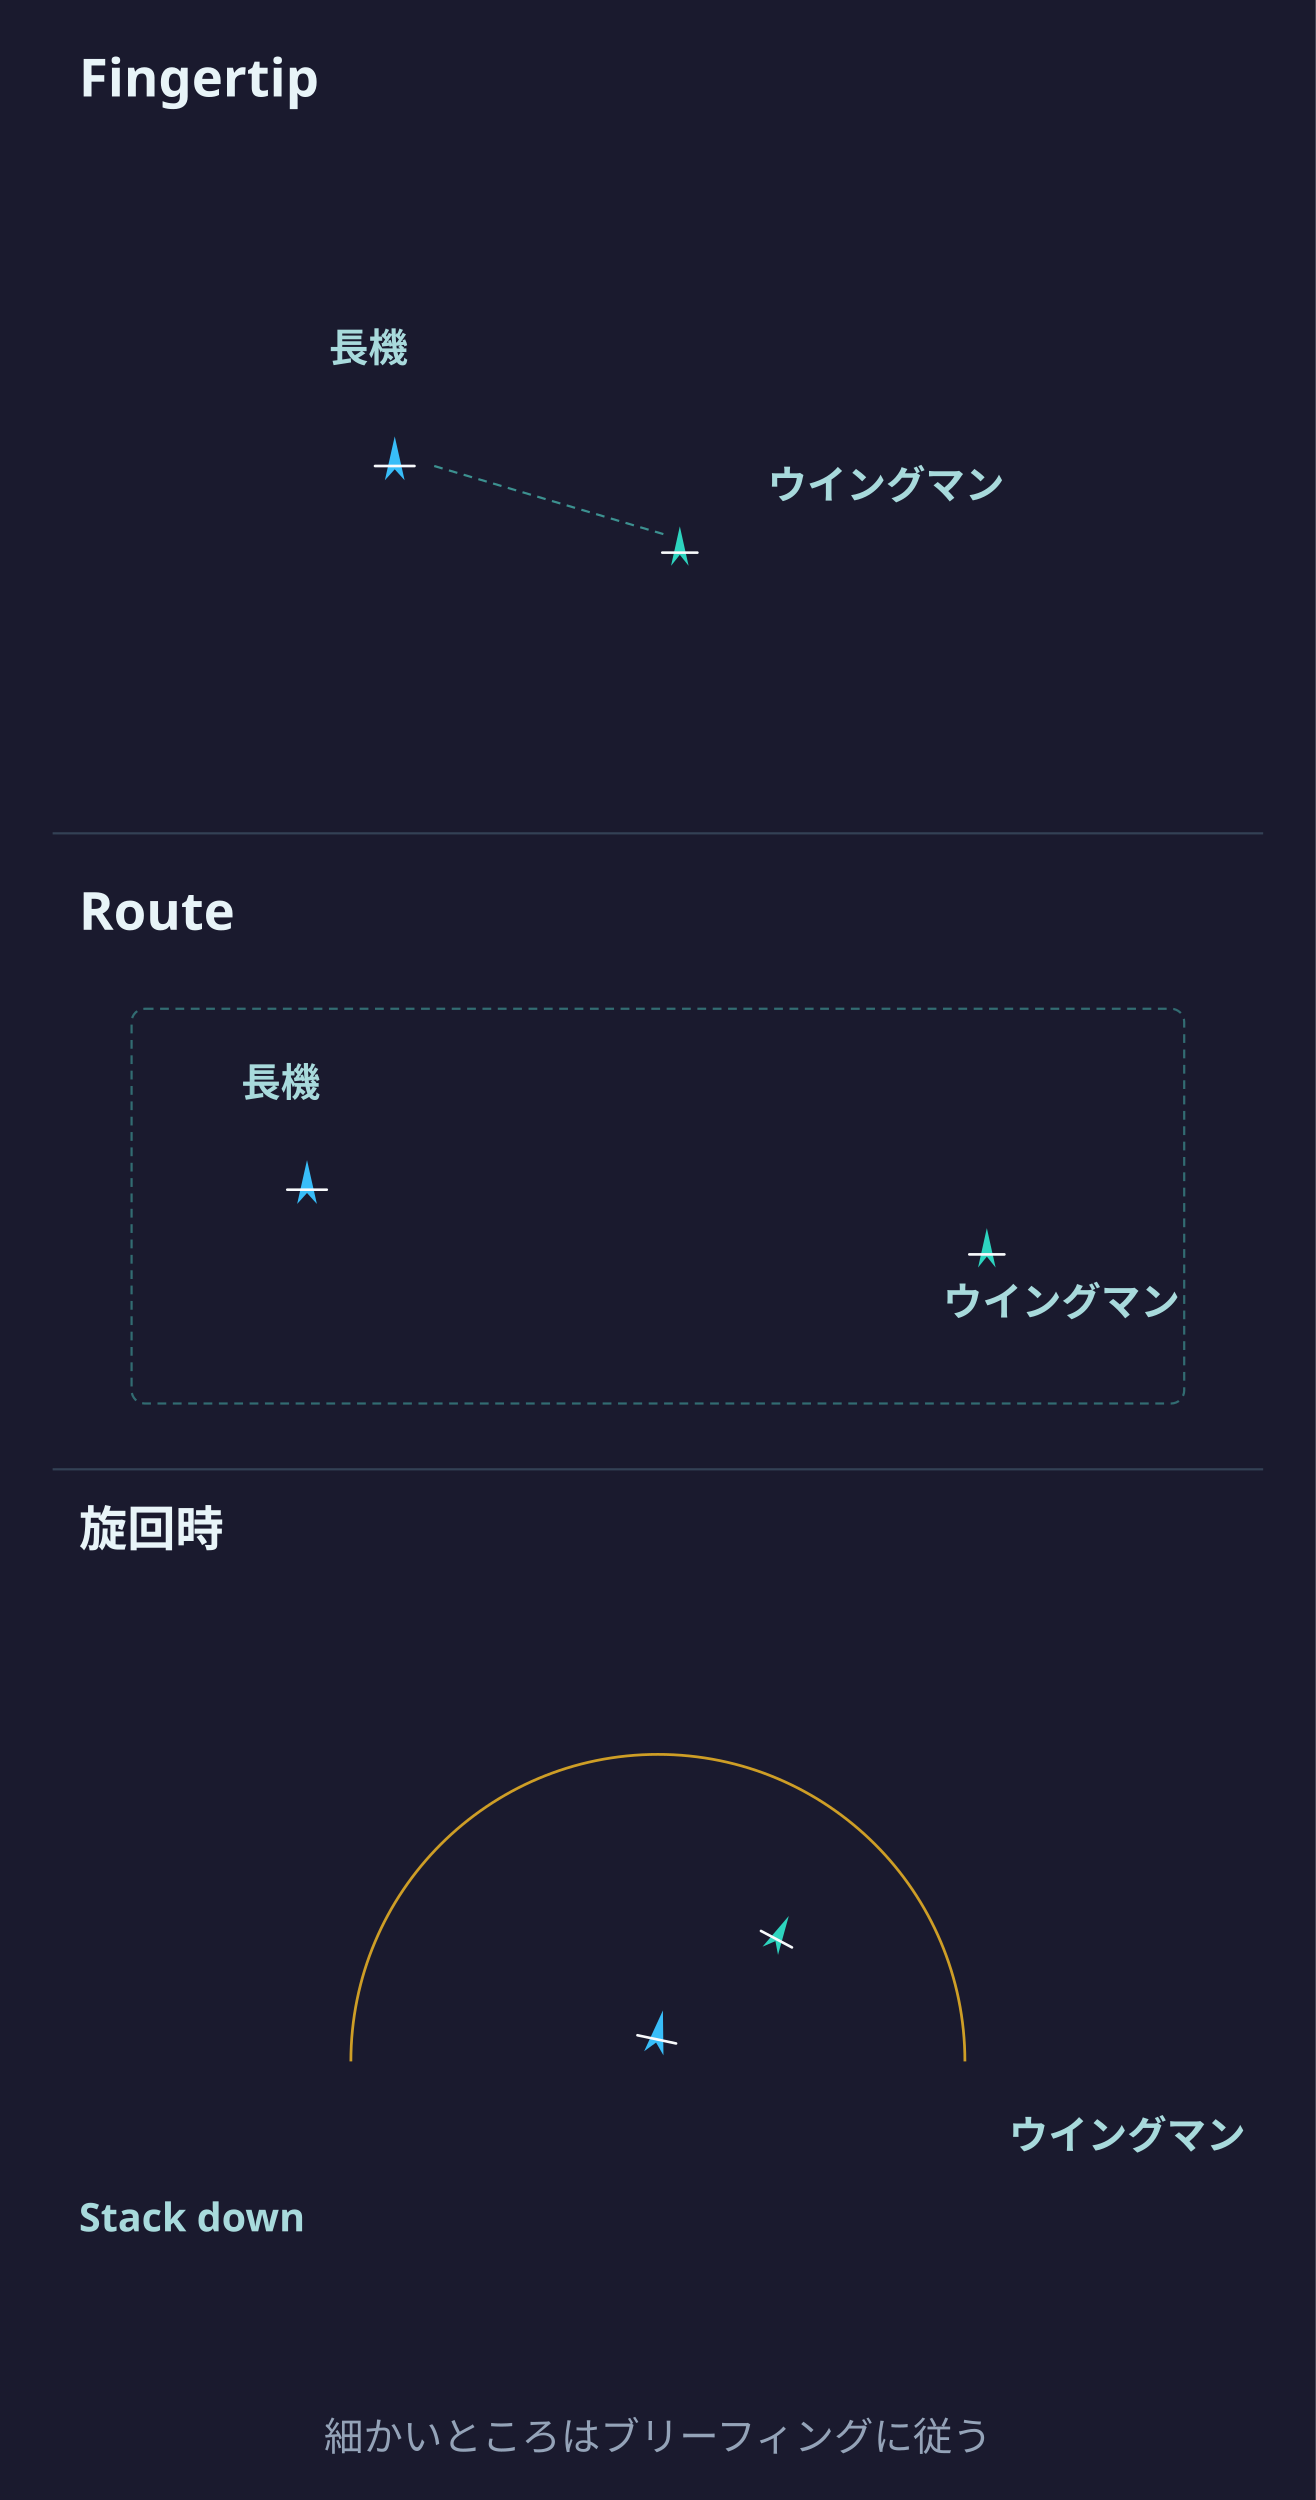
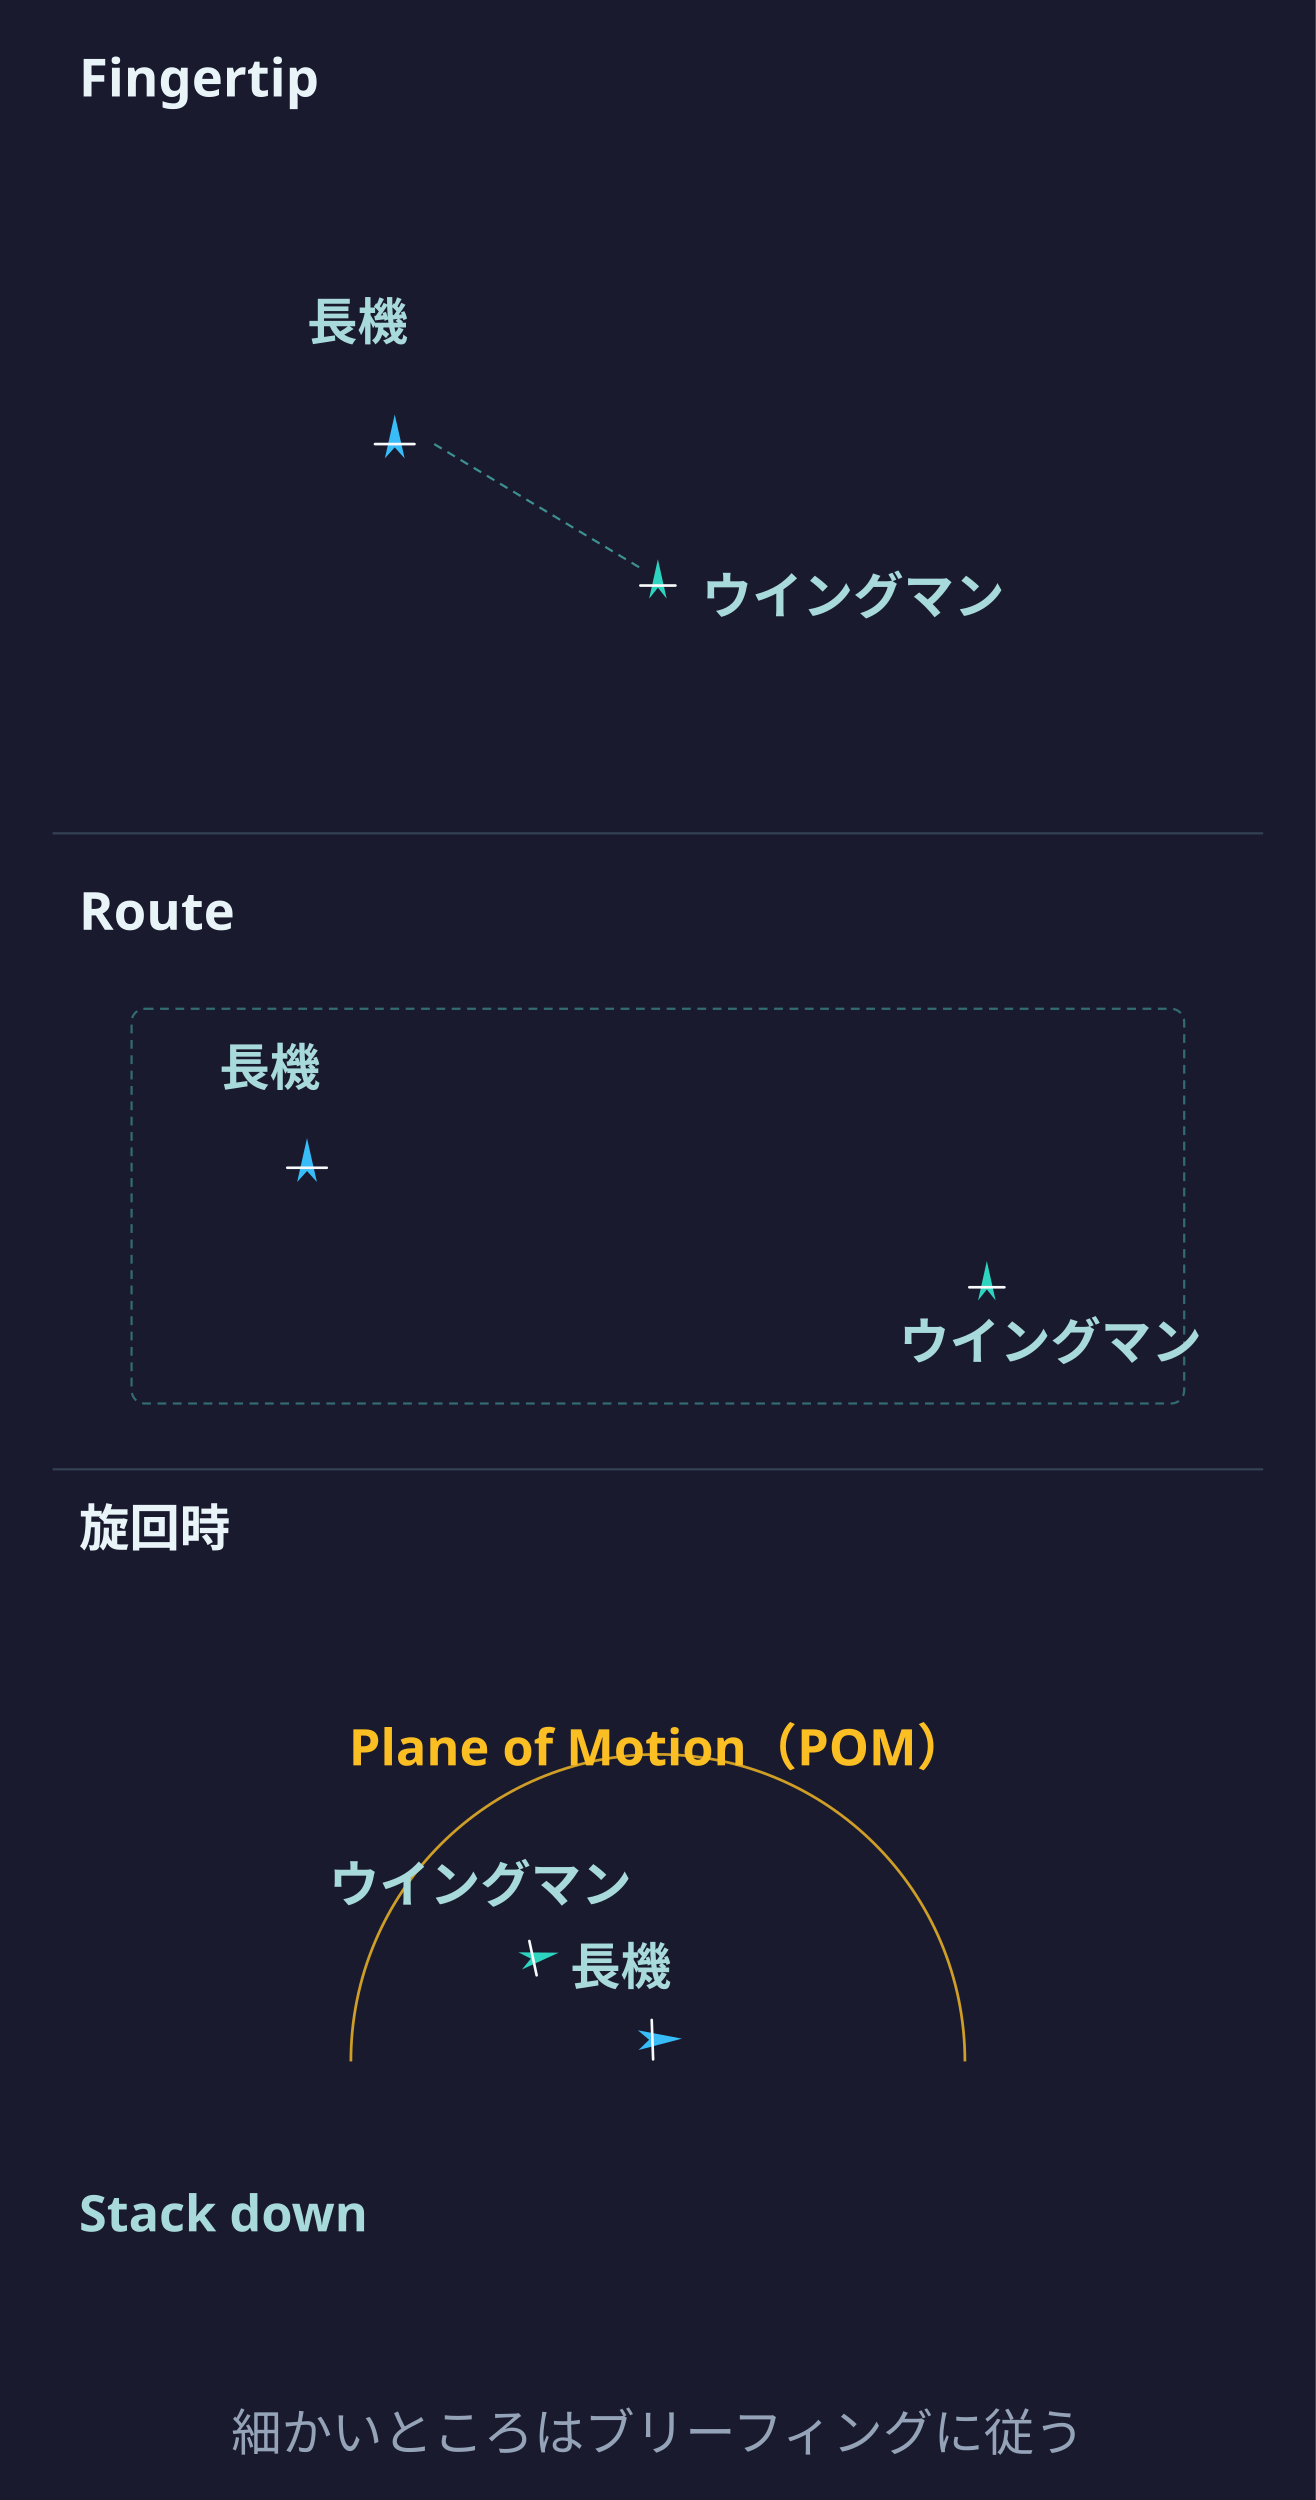
<svg xmlns="http://www.w3.org/2000/svg" viewBox="0 0 1200 2280" role="img" aria-labelledby="title desc">
  <defs>
    <style>
      .bg { fill: #1a1a2e; }
      .panel-title { fill: #e8f4f8; font-family: system-ui, sans-serif; font-size: 48px; font-weight: 700; }
-       .panel-title-sub { fill: #e8f4f8; font-family: system-ui, sans-serif; font-size: 44px; font-weight: 700; }
-       .label { fill: #a8dadc; font-family: system-ui, sans-serif; font-size: 36px; font-weight: 600; }
-       .footnote { fill: #94a3b8; font-family: system-ui, sans-serif; font-size: 36px; }
+       .panel-title-sub { fill: #e8f4f8; font-family: system-ui, sans-serif; font-size: 46px; font-weight: 700; }
+       .label { fill: #a8dadc; font-family: system-ui, sans-serif; font-size: 46px; font-weight: 600; }
+       .footnote { fill: #94a3b8; font-family: system-ui, sans-serif; font-size: 46px; }
+       .arc-label { fill: #fbbf24; font-family: system-ui, sans-serif; font-size: 46px; font-weight: 600; }
      .wing-extension { stroke: #4fd1c5; stroke-width: 2; stroke-dasharray: 8 6; fill: none; opacity: 0.65; }
      .route-box { stroke: #4fd1c5; stroke-width: 2; stroke-dasharray: 8 6; fill: none; opacity: 0.45; }
      .pom { stroke: #fbbf24; stroke-width: 2.5; fill: none; opacity: 0.8; }
      .air-lead { fill: #38bdf8; }
      .air-wing { fill: #2dd4bf; }
      .wing-bar { stroke: #f8fafc; stroke-width: 2.4; stroke-linecap: round; }
      .section-line { stroke: #334155; stroke-width: 2; }
    </style>
    <g id="aircraft-up">
      <path class="air-lead" d="M0,-22 L9,18 L0,8 L-9,18 Z" />
      <line class="wing-bar" x1="-18" y1="5" x2="18" y2="5" />
    </g>
    <g id="aircraft-up-wing">
      <path class="air-wing" d="M0,-20 L8,16 L0,6 L-8,16 Z" />
      <line class="wing-bar" x1="-16" y1="4" x2="16" y2="4" />
    </g>
  </defs>
  <rect class="bg" width="1200" height="2280" />
  <text class="panel-title" x="72" y="88">Fingertip</text>
-   <text class="label" x="300" y="330">長機</text>
-   <text class="label" x="700" y="455">ウイングマン</text>
-   <use href="#aircraft-up" transform="translate(360,420)" />
-   <use href="#aircraft-up-wing" transform="translate(620,500)" />
-   <path class="wing-extension" d="M 396 425 L 608 488" />
+   <text class="label" x="280" y="310">長機</text>
+   <text class="label" x="640" y="560">ウイングマン</text>
+   <use href="#aircraft-up" transform="translate(360,400)" />
+   <use href="#aircraft-up-wing" transform="translate(600,530)" />
+   <path class="wing-extension" d="M 396 405 L 584 518" />
  <line class="section-line" x1="48" y1="760" x2="1152" y2="760" />
  <text class="panel-title" x="72" y="848">Route</text>
  <rect class="route-box" x="120" y="920" width="960" height="360" rx="12" />
-   <text class="label" x="220" y="1000">長機</text>
-   <text class="label" x="860" y="1200">ウイングマン</text>
-   <use href="#aircraft-up" transform="translate(280,1080)" />
-   <use href="#aircraft-up-wing" transform="translate(900,1140)" />
+   <text class="label" x="200" y="990">長機</text>
+   <text class="label" x="820" y="1240">ウイングマン</text>
+   <use href="#aircraft-up" transform="translate(280,1060)" />
+   <use href="#aircraft-up-wing" transform="translate(900,1170)" />
  <line class="section-line" x1="48" y1="1340" x2="1152" y2="1340" />
  <text class="panel-title-sub" x="72" y="1410">旋回時</text>
  <path class="pom" d="M 320 1880 A 280 280 0 0 1 880 1880" />
-   <use href="#aircraft-up" transform="translate(600,1855) rotate(12)" />
-   <use href="#aircraft-up-wing" transform="translate(710,1765) rotate(28)" />
-   <text class="label" x="920" y="1960">ウイングマン</text>
+   <text class="arc-label" x="600" y="1610" text-anchor="middle">Plane of Motion（POM）</text>
+   <use href="#aircraft-up" transform="translate(600,1860) rotate(88)" />
+   <text class="label" x="520" y="1810">長機</text>
+   <use href="#aircraft-up-wing" transform="translate(490,1785) rotate(78)" />
+   <text class="label" x="300" y="1735">ウイングマン</text>
  <text class="label" x="72" y="2035">Stack down</text>
  <text class="footnote" x="600" y="2235" text-anchor="middle">細かいところはブリーフィングに従う</text>
</svg>
